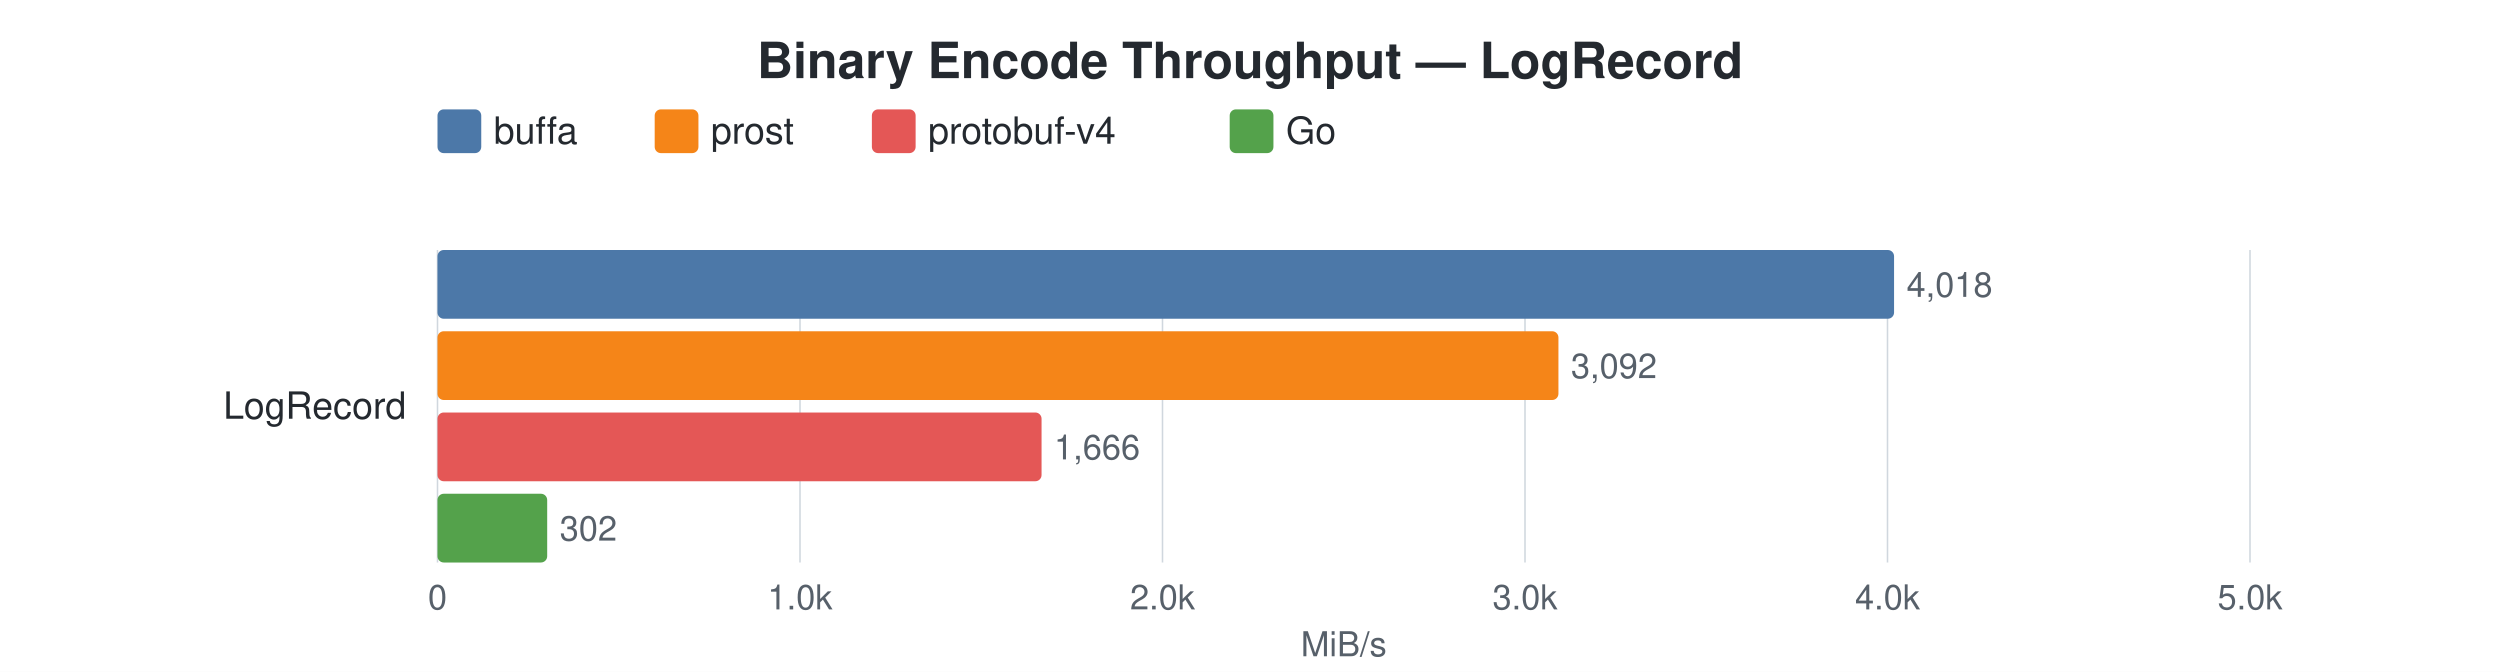
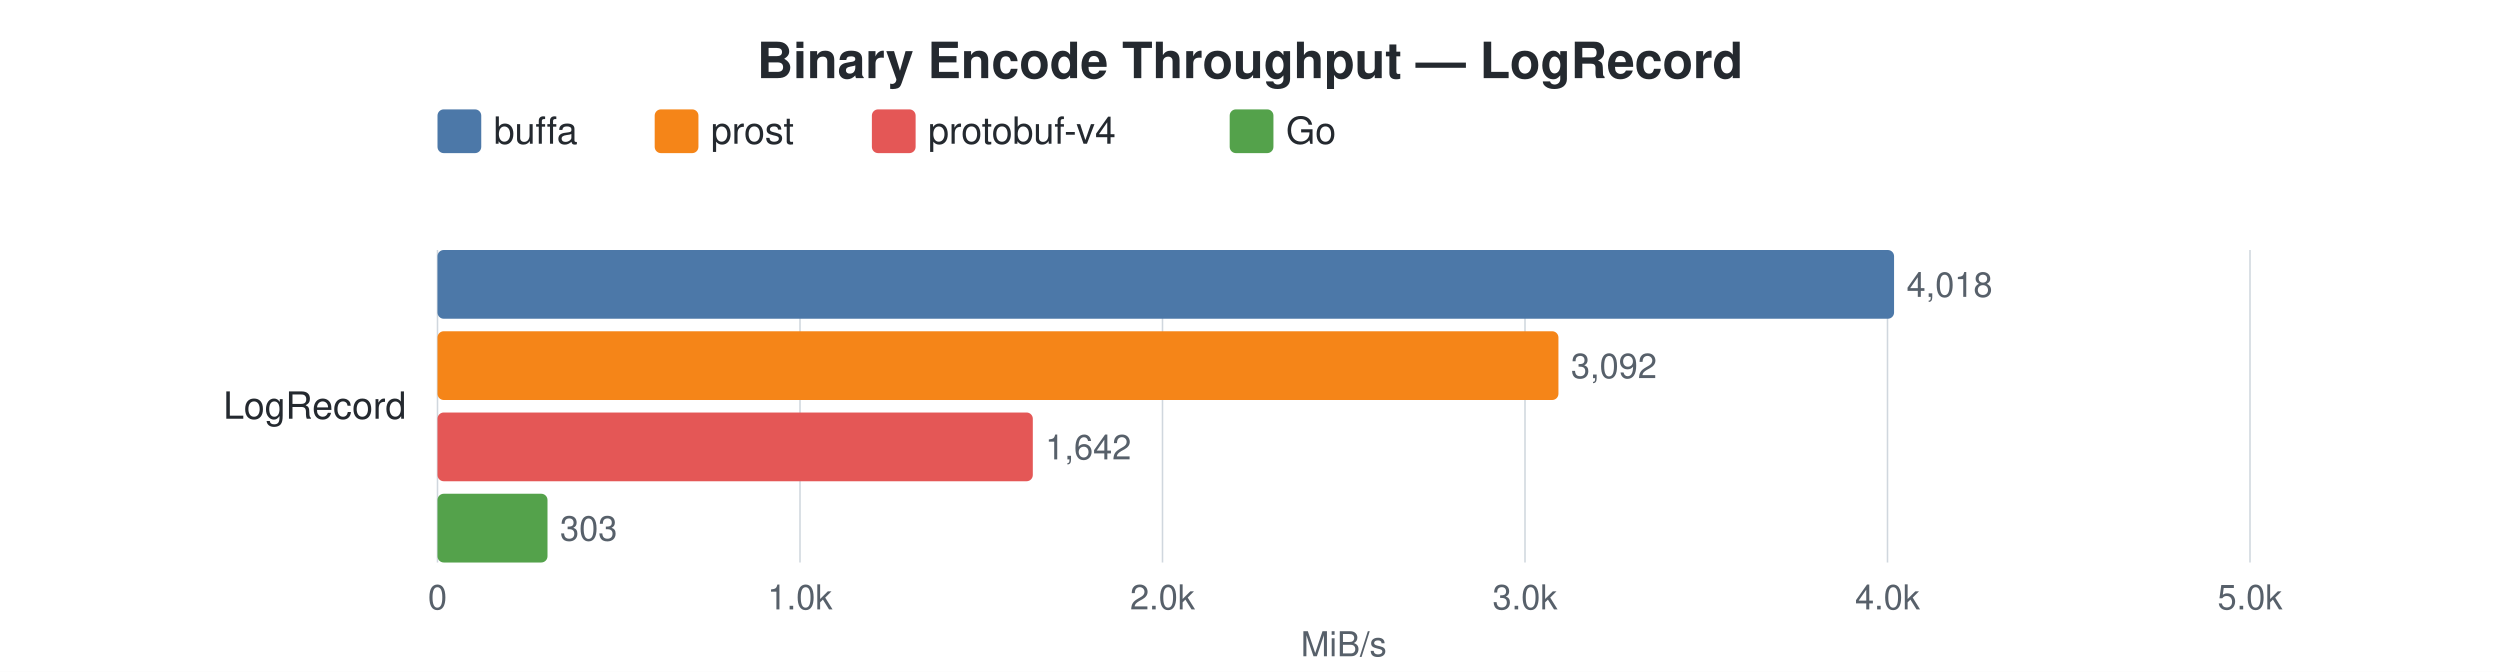
<svg xmlns="http://www.w3.org/2000/svg" width="800" height="215" viewBox="0 0 800 215">
  <style>
    text { font-family: -apple-system, BlinkMacSystemFont, "Segoe UI", Helvetica, Arial, sans-serif; }
    .title { font-size: 16px; font-weight: 600; fill: #24292f; }
    .label { font-size: 12px; fill: #24292f; }
    .value { font-size: 11px; fill: #57606a; }
    .axis-label { font-size: 11px; fill: #57606a; }
    .legend-text { font-size: 12px; fill: #24292f; }
    .grid { stroke: #d0d7de; stroke-width: 0.5; }
  </style>
  <rect width="100%" height="100%" fill="white" />
  <text x="400.0" y="25" text-anchor="middle" class="title">Binary Encode Throughput — LogRecord</text>
  <rect x="140" y="35" width="14" height="14" rx="2" fill="#4C78A8" />
  <text x="158" y="46" class="legend-text">buffa</text>
  <rect x="209.5" y="35" width="14" height="14" rx="2" fill="#F58518" />
  <text x="227.5" y="46" class="legend-text">prost</text>
  <rect x="279.0" y="35" width="14" height="14" rx="2" fill="#E45756" />
  <text x="297.0" y="46" class="legend-text">protobuf-v4</text>
  <rect x="393.5" y="35" width="14" height="14" rx="2" fill="#54A24B" />
  <text x="411.5" y="46" class="legend-text">Go</text>
  <line x1="140.0" y1="80" x2="140.0" y2="180" class="grid" />
  <text x="140.0" y="195" text-anchor="middle" class="axis-label">0</text>
  <line x1="256.0" y1="80" x2="256.0" y2="180" class="grid" />
  <text x="256.0" y="195" text-anchor="middle" class="axis-label">1.0k</text>
  <line x1="372.0" y1="80" x2="372.0" y2="180" class="grid" />
  <text x="372.0" y="195" text-anchor="middle" class="axis-label">2.0k</text>
  <line x1="488.0" y1="80" x2="488.0" y2="180" class="grid" />
  <text x="488.0" y="195" text-anchor="middle" class="axis-label">3.0k</text>
  <line x1="604.0" y1="80" x2="604.0" y2="180" class="grid" />
  <text x="604.0" y="195" text-anchor="middle" class="axis-label">4.0k</text>
  <line x1="720.0" y1="80" x2="720.0" y2="180" class="grid" />
  <text x="720.0" y="195" text-anchor="middle" class="axis-label">5.0k</text>
  <text x="430.0" y="210" text-anchor="middle" class="axis-label">MiB/s</text>
  <text x="130" y="134.0" text-anchor="end" class="label">LogRecord</text>
  <rect x="140" y="80.0" width="466.1" height="22" rx="2" fill="#4C78A8" />
  <text x="610.1" y="95.0" class="value">4,018</text>
  <rect x="140" y="106.0" width="358.7" height="22" rx="2" fill="#F58518" />
  <text x="502.7" y="121.0" class="value">3,092</text>
-   <rect x="140" y="132.0" width="193.3" height="22" rx="2" fill="#E45756" />
-   <text x="337.3" y="147.0" class="value">1,666</text>
-   <rect x="140" y="158.0" width="35.1" height="22" rx="2" fill="#54A24B" />
-   <text x="179.1" y="173.0" class="value">302</text>
+   <rect x="140" y="132.0" width="190.5" height="22" rx="2" fill="#E45756" />
+   <text x="334.5" y="147.0" class="value">1,642</text>
+   <rect x="140" y="158.0" width="35.2" height="22" rx="2" fill="#54A24B" />
+   <text x="179.2" y="173.0" class="value">303</text>
</svg>
